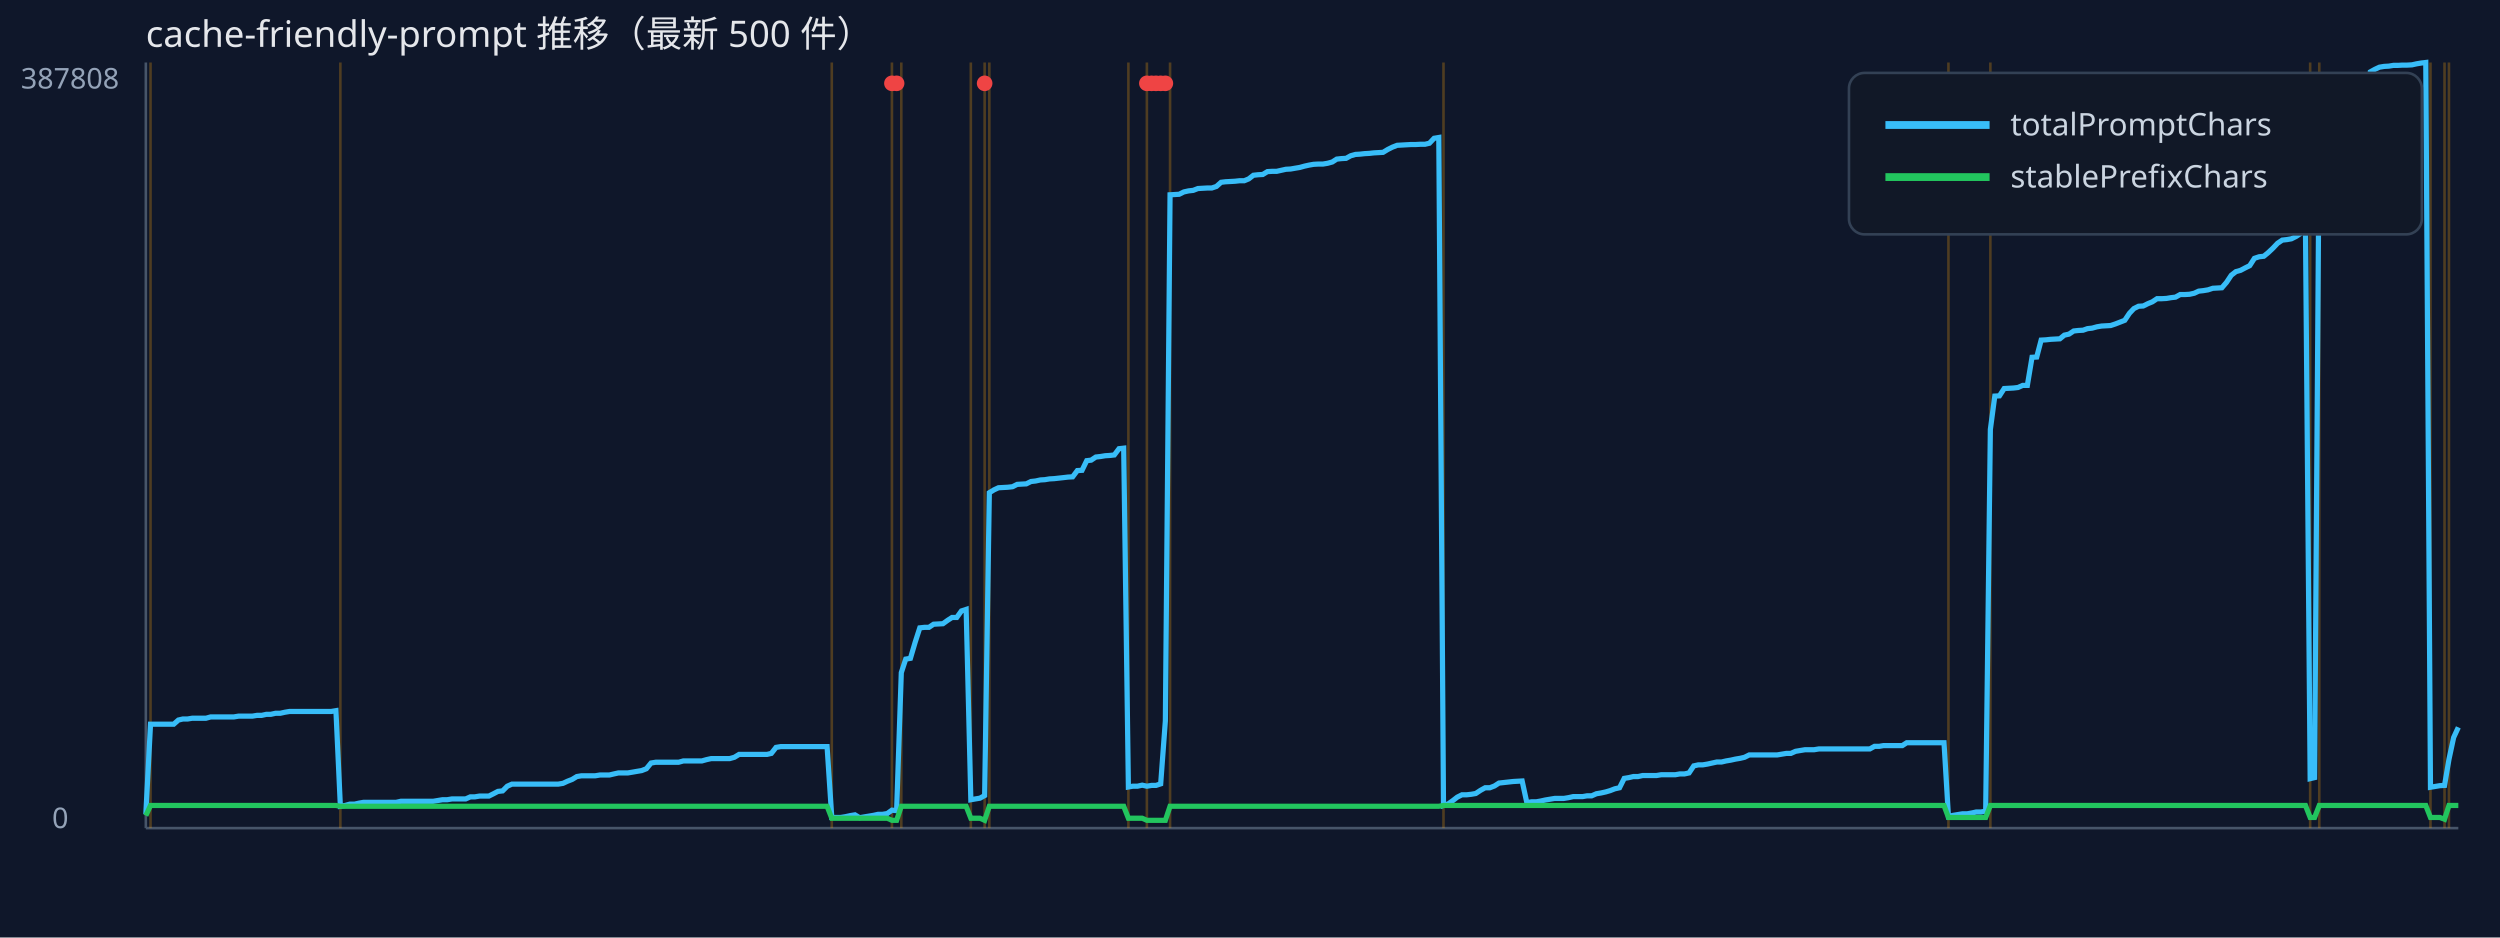
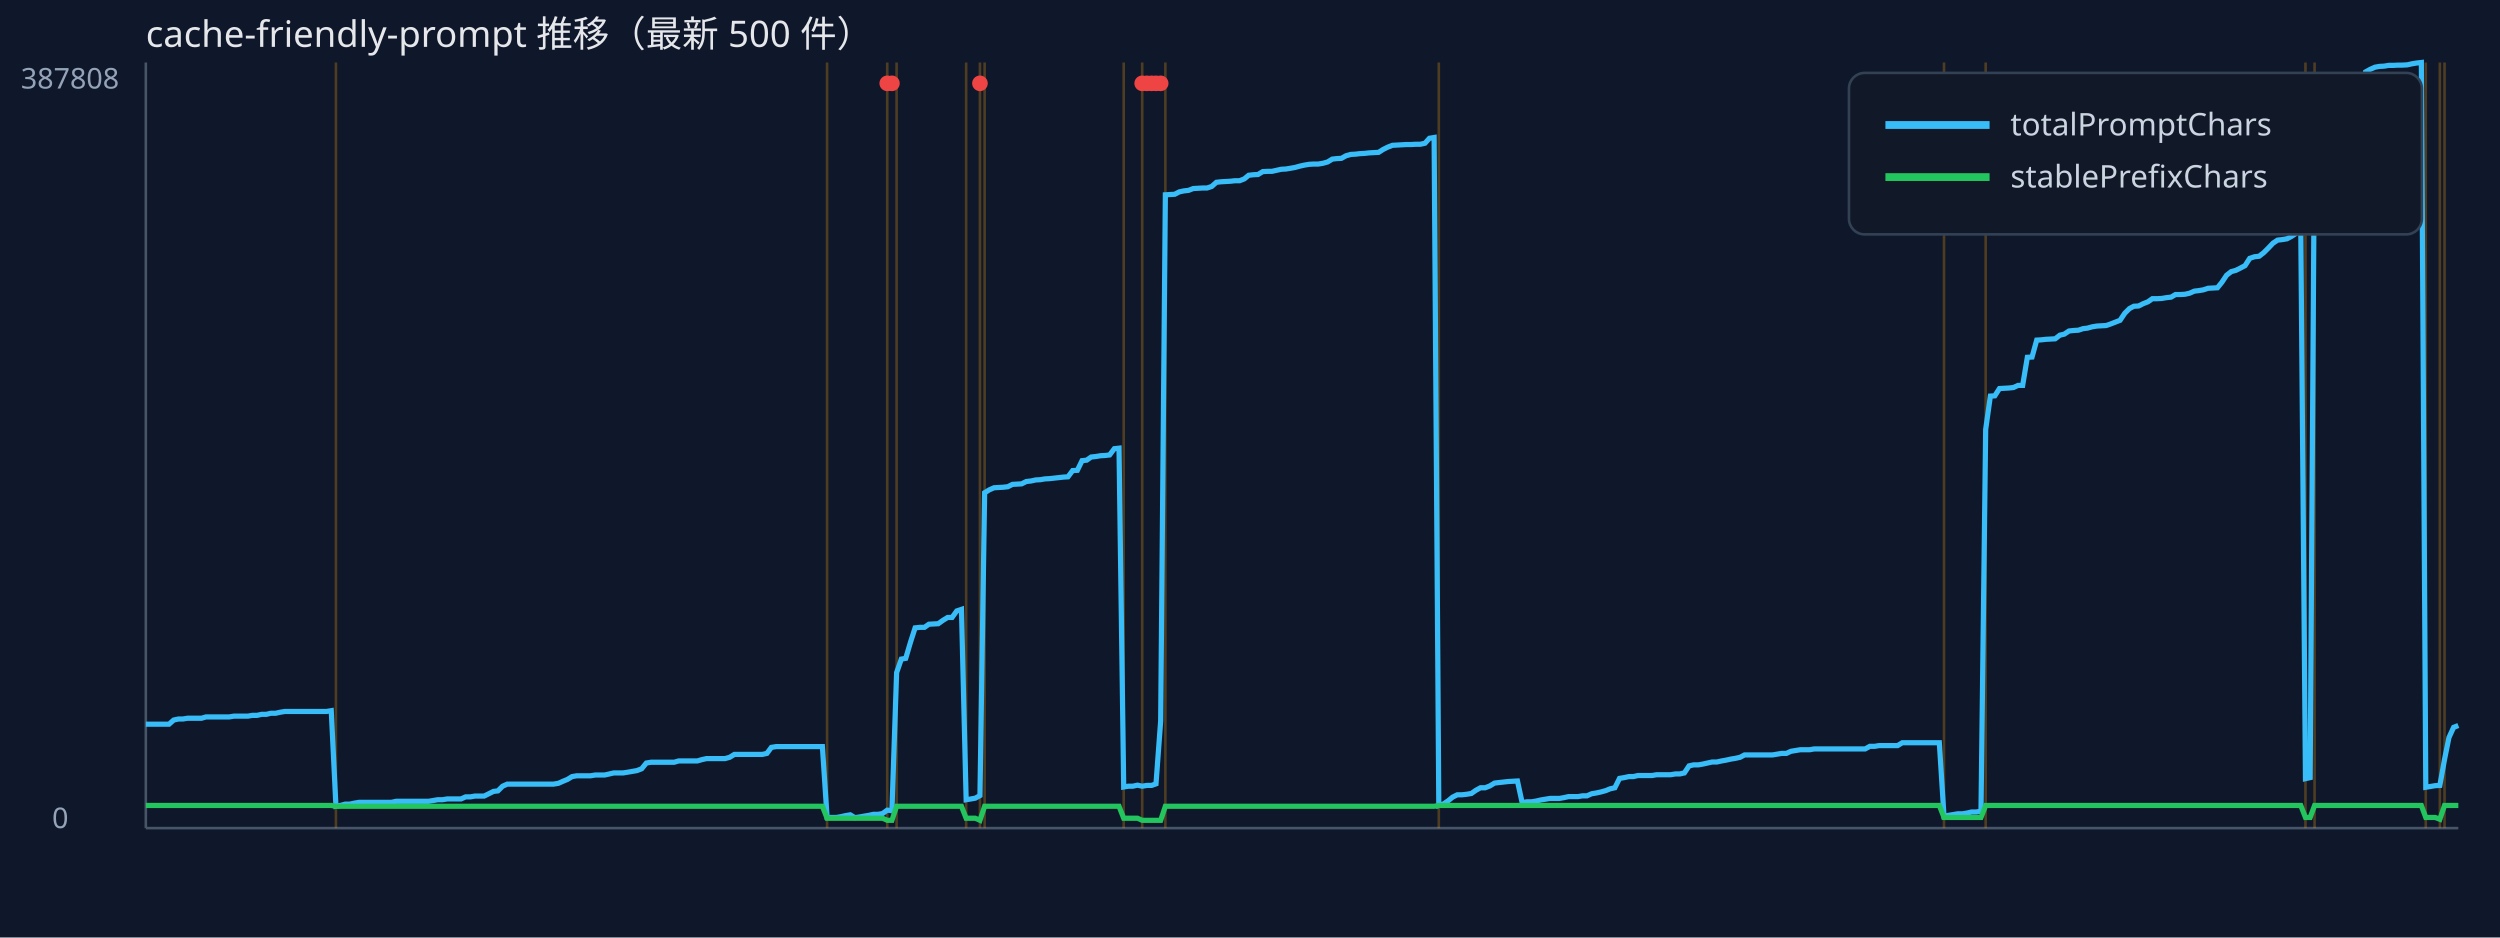
<svg xmlns="http://www.w3.org/2000/svg" width="960" height="360" viewBox="0 0 960 360">
  <rect width="100%" height="100%" fill="#0f172a" />
  <text x="56" y="18" fill="#e5e7eb" font-family="sans-serif" font-size="14">cache-friendly-prompt 推移（最新 500 件）</text>
  <line x1="56" y1="318" x2="944" y2="318" stroke="#475569" />
  <line x1="56" y1="24" x2="56" y2="318" stroke="#475569" />
  <text x="8" y="34" fill="#94a3b8" font-family="sans-serif" font-size="11">387808</text>
  <text x="20" y="318" fill="#94a3b8" font-family="sans-serif" font-size="11">0</text>
-   <line x1="57.8" y1="24" x2="57.8" y2="318" stroke="#f59e0b" stroke-opacity="0.28" />
-   <line x1="130.7" y1="24" x2="130.7" y2="318" stroke="#f59e0b" stroke-opacity="0.28" />
-   <line x1="319.4" y1="24" x2="319.4" y2="318" stroke="#f59e0b" stroke-opacity="0.28" />
-   <line x1="342.5" y1="24" x2="342.5" y2="318" stroke="#f59e0b" stroke-opacity="0.28" />
-   <line x1="346.1" y1="24" x2="346.1" y2="318" stroke="#f59e0b" stroke-opacity="0.28" />
-   <line x1="372.8" y1="24" x2="372.8" y2="318" stroke="#f59e0b" stroke-opacity="0.28" />
+   <line x1="129.0" y1="24" x2="129.0" y2="318" stroke="#f59e0b" stroke-opacity="0.28" />
+   <line x1="317.6" y1="24" x2="317.6" y2="318" stroke="#f59e0b" stroke-opacity="0.28" />
+   <line x1="340.7" y1="24" x2="340.7" y2="318" stroke="#f59e0b" stroke-opacity="0.28" />
+   <line x1="344.3" y1="24" x2="344.3" y2="318" stroke="#f59e0b" stroke-opacity="0.28" />
+   <line x1="371.0" y1="24" x2="371.0" y2="318" stroke="#f59e0b" stroke-opacity="0.28" />
+   <line x1="376.3" y1="24" x2="376.3" y2="318" stroke="#f59e0b" stroke-opacity="0.28" />
  <line x1="378.1" y1="24" x2="378.1" y2="318" stroke="#f59e0b" stroke-opacity="0.28" />
-   <line x1="379.9" y1="24" x2="379.9" y2="318" stroke="#f59e0b" stroke-opacity="0.28" />
-   <line x1="433.3" y1="24" x2="433.3" y2="318" stroke="#f59e0b" stroke-opacity="0.28" />
-   <line x1="440.4" y1="24" x2="440.4" y2="318" stroke="#f59e0b" stroke-opacity="0.28" />
-   <line x1="449.3" y1="24" x2="449.3" y2="318" stroke="#f59e0b" stroke-opacity="0.28" />
-   <line x1="554.3" y1="24" x2="554.3" y2="318" stroke="#f59e0b" stroke-opacity="0.28" />
-   <line x1="748.2" y1="24" x2="748.2" y2="318" stroke="#f59e0b" stroke-opacity="0.28" />
-   <line x1="764.3" y1="24" x2="764.3" y2="318" stroke="#f59e0b" stroke-opacity="0.28" />
-   <line x1="887.1" y1="24" x2="887.1" y2="318" stroke="#f59e0b" stroke-opacity="0.28" />
-   <line x1="890.6" y1="24" x2="890.6" y2="318" stroke="#f59e0b" stroke-opacity="0.28" />
-   <line x1="933.3" y1="24" x2="933.3" y2="318" stroke="#f59e0b" stroke-opacity="0.28" />
+   <line x1="431.5" y1="24" x2="431.5" y2="318" stroke="#f59e0b" stroke-opacity="0.28" />
+   <line x1="438.6" y1="24" x2="438.6" y2="318" stroke="#f59e0b" stroke-opacity="0.28" />
+   <line x1="447.5" y1="24" x2="447.5" y2="318" stroke="#f59e0b" stroke-opacity="0.28" />
+   <line x1="552.5" y1="24" x2="552.5" y2="318" stroke="#f59e0b" stroke-opacity="0.28" />
+   <line x1="746.5" y1="24" x2="746.5" y2="318" stroke="#f59e0b" stroke-opacity="0.28" />
+   <line x1="762.5" y1="24" x2="762.5" y2="318" stroke="#f59e0b" stroke-opacity="0.28" />
+   <line x1="885.3" y1="24" x2="885.3" y2="318" stroke="#f59e0b" stroke-opacity="0.28" />
+   <line x1="888.8" y1="24" x2="888.8" y2="318" stroke="#f59e0b" stroke-opacity="0.28" />
+   <line x1="931.5" y1="24" x2="931.5" y2="318" stroke="#f59e0b" stroke-opacity="0.28" />
+   <line x1="936.9" y1="24" x2="936.9" y2="318" stroke="#f59e0b" stroke-opacity="0.28" />
  <line x1="938.7" y1="24" x2="938.7" y2="318" stroke="#f59e0b" stroke-opacity="0.28" />
-   <line x1="940.4" y1="24" x2="940.4" y2="318" stroke="#f59e0b" stroke-opacity="0.28" />
-   <polyline fill="none" stroke="#38bdf8" stroke-width="2" points="56.0,312.6 57.8,278.1 59.6,278.1 61.3,278.1 63.1,278.1 64.9,278.1 66.7,278.1 68.5,276.5 70.2,276.1 72.0,276.1 73.8,275.8 75.6,275.8 77.4,275.8 79.1,275.8 80.9,275.3 82.7,275.3 84.5,275.3 86.3,275.3 88.0,275.3 89.8,275.3 91.6,275.0 93.4,275.0 95.2,275.0 96.9,275.0 98.7,274.7 100.5,274.7 102.3,274.3 104.0,274.3 105.8,273.9 107.6,273.9 109.4,273.5 111.2,273.2 112.9,273.2 114.7,273.2 116.5,273.2 118.3,273.2 120.1,273.2 121.8,273.2 123.6,273.2 125.4,273.2 127.2,273.2 129.0,272.9 130.7,309.6 132.5,309.3 134.3,308.8 136.1,308.8 137.9,308.4 139.6,308.1 141.4,308.1 143.2,308.1 145.0,308.1 146.8,308.1 148.5,308.1 150.3,308.1 152.1,308.1 153.9,307.7 155.7,307.7 157.4,307.7 159.2,307.7 161.0,307.7 162.8,307.7 164.6,307.7 166.3,307.7 168.1,307.4 169.9,307.1 171.7,307.1 173.5,306.8 175.2,306.8 177.0,306.8 178.8,306.8 180.6,306.0 182.3,306.0 184.1,305.7 185.9,305.7 187.7,305.7 189.5,304.8 191.2,303.9 193.0,303.7 194.8,301.9 196.6,301.1 198.4,301.1 200.1,301.1 201.9,301.1 203.7,301.1 205.5,301.1 207.3,301.1 209.0,301.1 210.8,301.1 212.6,301.1 214.4,301.1 216.2,300.8 217.9,300.0 219.7,299.3 221.5,298.2 223.3,297.9 225.1,297.9 226.8,297.9 228.6,297.9 230.4,297.6 232.2,297.6 234.0,297.6 235.7,297.2 237.5,296.8 239.3,296.8 241.1,296.8 242.9,296.5 244.6,296.2 246.4,295.9 248.2,295.2 250.0,293.0 251.8,292.7 253.5,292.7 255.3,292.7 257.1,292.7 258.9,292.7 260.6,292.7 262.4,292.2 264.2,292.2 266.0,292.2 267.8,292.2 269.5,292.2 271.3,291.7 273.1,291.3 274.9,291.3 276.7,291.3 278.4,291.3 280.2,291.3 282.0,290.8 283.8,289.7 285.6,289.7 287.3,289.7 289.1,289.7 290.9,289.7 292.7,289.7 294.5,289.7 296.2,289.3 298.0,287.0 299.8,286.7 301.6,286.7 303.4,286.7 305.1,286.7 306.9,286.7 308.7,286.7 310.5,286.7 312.3,286.7 314.0,286.7 315.8,286.7 317.6,286.7 319.4,313.9 321.2,313.9 322.9,313.9 324.7,313.6 326.5,313.2 328.3,312.9 330.1,314.0 331.8,313.7 333.6,313.4 335.4,313.1 337.2,312.7 338.9,312.7 340.7,312.4 342.5,311.1 344.3,311.3 346.1,258.3 347.8,253.1 349.6,252.8 351.4,246.7 353.2,241.1 355.0,240.9 356.7,240.9 358.5,239.7 360.3,239.6 362.1,239.5 363.9,238.2 365.6,237.1 367.4,237.1 369.2,234.6 371.0,234.0 372.8,307.1 374.5,306.8 376.3,306.5 378.1,305.5 379.9,189.2 381.7,188.1 383.4,187.3 385.2,187.2 387.0,187.1 388.8,186.9 390.6,186.0 392.3,185.9 394.1,185.8 395.9,184.9 397.7,184.7 399.5,184.3 401.2,184.2 403.0,183.9 404.8,183.8 406.6,183.6 408.4,183.4 410.1,183.2 411.9,183.1 413.7,180.7 415.5,180.6 417.3,176.9 419.0,176.7 420.8,175.5 422.6,175.3 424.4,175.0 426.1,174.9 427.9,174.7 429.7,172.3 431.5,172.1 433.3,302.2 435.0,301.9 436.8,301.9 438.6,301.5 440.4,301.9 442.2,301.6 443.9,301.6 445.7,301.0 447.5,276.8 449.3,74.8 451.1,74.7 452.8,74.6 454.6,73.7 456.4,73.3 458.2,73.1 460.0,72.4 461.7,72.3 463.5,72.2 465.3,72.2 467.1,71.6 468.9,70.0 470.6,69.8 472.4,69.7 474.2,69.6 476.0,69.4 477.8,69.4 479.5,68.7 481.3,67.3 483.1,67.1 484.9,67.0 486.7,65.9 488.4,65.8 490.2,65.8 492.0,65.4 493.8,65.0 495.6,64.9 497.3,64.6 499.1,64.3 500.9,63.8 502.7,63.4 504.4,63.1 506.2,63.0 508.0,63.0 509.8,62.7 511.6,62.2 513.3,61.1 515.1,60.9 516.9,60.8 518.7,59.8 520.5,59.3 522.2,59.2 524.0,59.0 525.8,58.9 527.6,58.7 529.4,58.6 531.1,58.5 532.9,57.4 534.7,56.5 536.5,55.8 538.3,55.7 540.0,55.6 541.8,55.5 543.6,55.5 545.4,55.4 547.2,55.4 548.9,55.0 550.7,53.1 552.5,52.8 554.3,309.3 556.1,308.7 557.8,307.5 559.6,306.1 561.4,305.2 563.2,305.2 565.0,305.0 566.7,304.7 568.5,303.5 570.3,302.5 572.1,302.5 573.9,301.8 575.6,300.7 577.4,300.5 579.2,300.3 581.0,300.1 582.7,300.0 584.5,299.9 586.3,308.2 588.1,307.9 589.9,307.9 591.6,307.6 593.4,307.2 595.2,306.9 597.0,306.6 598.8,306.6 600.5,306.6 602.3,306.3 604.1,305.9 605.9,305.9 607.7,305.9 609.4,305.6 611.2,305.6 613.0,304.8 614.8,304.5 616.6,304.1 618.3,303.6 620.1,302.9 621.9,302.5 623.7,298.9 625.5,298.6 627.2,298.2 629.0,298.2 630.8,297.8 632.6,297.8 634.4,297.8 636.1,297.8 637.9,297.5 639.7,297.5 641.5,297.5 643.3,297.5 645.0,297.2 646.8,297.2 648.6,296.8 650.4,294.1 652.2,293.7 653.9,293.7 655.7,293.4 657.5,293.0 659.3,292.6 661.1,292.6 662.8,292.2 664.6,291.9 666.4,291.5 668.2,291.2 669.9,290.8 671.7,289.9 673.5,289.9 675.3,289.9 677.1,289.9 678.8,289.9 680.6,289.9 682.4,289.9 684.2,289.6 686.0,289.3 687.7,289.3 689.5,288.5 691.3,288.2 693.1,287.9 694.9,287.9 696.6,287.9 698.4,287.6 700.2,287.6 702.0,287.6 703.8,287.6 705.5,287.6 707.3,287.6 709.1,287.6 710.9,287.6 712.7,287.6 714.4,287.6 716.2,287.6 718.0,287.6 719.8,286.6 721.6,286.6 723.3,286.3 725.1,286.3 726.9,286.3 728.7,286.3 730.5,286.3 732.2,285.2 734.0,285.2 735.8,285.2 737.6,285.2 739.4,285.2 741.1,285.2 742.9,285.2 744.7,285.2 746.5,285.2 748.2,313.5 750.0,313.1 751.8,312.8 753.6,312.5 755.4,312.5 757.1,312.2 758.9,311.8 760.7,311.8 762.5,311.5 764.3,164.9 766.0,152.1 767.8,152.0 769.6,149.2 771.4,149.1 773.2,149.0 774.9,148.8 776.7,148.0 778.5,148.0 780.3,137.2 782.1,137.1 783.8,130.6 785.6,130.5 787.4,130.3 789.2,130.2 791.0,130.1 792.7,128.7 794.5,128.3 796.3,127.1 798.1,126.9 799.9,126.8 801.6,126.2 803.4,126.0 805.2,125.5 807.0,125.2 808.8,125.1 810.5,125.0 812.3,124.4 814.1,123.7 815.9,123.0 817.7,120.3 819.4,118.5 821.2,117.6 823.0,117.5 824.8,116.6 826.5,115.9 828.3,114.7 830.1,114.7 831.9,114.6 833.7,114.3 835.4,114.1 837.2,113.1 839.0,113.1 840.8,113.0 842.6,112.6 844.3,111.8 846.1,111.6 847.9,111.3 849.7,110.7 851.5,110.6 853.2,110.5 855.0,108.4 856.8,105.7 858.6,104.3 860.4,103.8 862.1,102.9 863.9,102.0 865.7,99.2 867.5,98.6 869.3,98.4 871.0,97.0 872.8,95.3 874.6,93.4 876.4,92.2 878.2,92.0 879.9,91.7 881.7,90.8 883.5,89.6 885.3,88.1 887.1,299.0 888.8,298.6 890.6,46.3 892.4,45.7 894.2,45.3 896.0,45.1 897.7,45.0 899.5,44.9 901.3,44.8 903.1,44.7 904.8,44.6 906.6,44.5 908.4,44.5 910.2,27.6 912.0,26.6 913.7,25.8 915.5,25.5 917.3,25.4 919.1,25.1 920.9,25.1 922.6,25.0 924.4,25.0 926.2,24.9 928.0,24.5 929.8,24.2 931.5,24.0 933.3,302.3 935.1,302.0 936.9,301.7 938.7,301.6 940.4,291.6 942.2,283.2 944.0,279.3" />
-   <polyline fill="none" stroke="#22c55e" stroke-width="2" points="56.0,313.2 57.8,309.3 59.6,309.3 61.3,309.3 63.1,309.3 64.9,309.3 66.7,309.3 68.5,309.3 70.2,309.3 72.0,309.3 73.8,309.3 75.6,309.3 77.4,309.3 79.1,309.3 80.9,309.3 82.7,309.3 84.5,309.3 86.3,309.3 88.0,309.3 89.8,309.3 91.6,309.3 93.4,309.3 95.2,309.3 96.9,309.3 98.7,309.3 100.5,309.3 102.3,309.3 104.0,309.3 105.8,309.3 107.6,309.3 109.4,309.3 111.2,309.3 112.9,309.3 114.7,309.3 116.5,309.3 118.3,309.3 120.1,309.3 121.8,309.3 123.6,309.3 125.4,309.3 127.2,309.3 129.0,309.3 130.7,309.6 132.5,309.6 134.3,309.6 136.1,309.6 137.9,309.6 139.6,309.6 141.4,309.6 143.2,309.6 145.0,309.6 146.8,309.6 148.5,309.6 150.3,309.6 152.1,309.6 153.9,309.6 155.7,309.6 157.4,309.6 159.2,309.6 161.0,309.6 162.8,309.6 164.6,309.6 166.3,309.6 168.1,309.6 169.9,309.6 171.7,309.6 173.5,309.6 175.2,309.6 177.0,309.6 178.8,309.6 180.6,309.6 182.3,309.6 184.1,309.6 185.9,309.6 187.7,309.6 189.5,309.6 191.2,309.6 193.0,309.6 194.8,309.6 196.6,309.6 198.4,309.6 200.1,309.6 201.9,309.6 203.7,309.6 205.5,309.6 207.3,309.6 209.0,309.6 210.8,309.6 212.6,309.6 214.4,309.6 216.2,309.6 217.9,309.6 219.7,309.6 221.5,309.6 223.3,309.6 225.1,309.6 226.8,309.6 228.6,309.6 230.4,309.6 232.2,309.6 234.0,309.6 235.7,309.6 237.5,309.6 239.3,309.6 241.1,309.6 242.9,309.6 244.6,309.6 246.4,309.6 248.2,309.6 250.0,309.6 251.8,309.6 253.5,309.6 255.3,309.6 257.1,309.6 258.9,309.6 260.6,309.6 262.4,309.6 264.2,309.6 266.0,309.6 267.8,309.6 269.5,309.6 271.3,309.6 273.1,309.6 274.9,309.6 276.7,309.6 278.4,309.6 280.2,309.6 282.0,309.6 283.8,309.6 285.6,309.6 287.3,309.6 289.1,309.6 290.9,309.6 292.7,309.6 294.5,309.6 296.2,309.6 298.0,309.6 299.8,309.6 301.6,309.6 303.4,309.6 305.1,309.6 306.9,309.6 308.7,309.6 310.5,309.6 312.3,309.6 314.0,309.6 315.8,309.6 317.6,309.6 319.4,314.2 321.2,314.2 322.9,314.2 324.7,314.2 326.5,314.2 328.3,314.2 330.1,314.2 331.8,314.2 333.6,314.2 335.4,314.2 337.2,314.2 338.9,314.2 340.7,314.2 342.5,315.0 344.3,315.0 346.1,309.6 347.8,309.6 349.6,309.6 351.4,309.6 353.2,309.6 355.0,309.6 356.7,309.6 358.5,309.6 360.3,309.6 362.1,309.6 363.9,309.6 365.6,309.6 367.4,309.6 369.2,309.6 371.0,309.6 372.8,314.2 374.5,314.2 376.3,314.2 378.1,315.0 379.9,309.6 381.7,309.6 383.4,309.6 385.2,309.6 387.0,309.6 388.8,309.6 390.6,309.6 392.3,309.6 394.1,309.6 395.9,309.6 397.7,309.6 399.5,309.6 401.2,309.6 403.0,309.6 404.8,309.6 406.6,309.6 408.4,309.6 410.1,309.6 411.9,309.6 413.7,309.6 415.5,309.6 417.3,309.6 419.0,309.6 420.8,309.6 422.6,309.6 424.4,309.6 426.1,309.6 427.9,309.6 429.7,309.6 431.5,309.6 433.3,314.2 435.0,314.2 436.8,314.2 438.6,314.2 440.4,315.0 442.2,315.0 443.9,315.0 445.7,315.0 447.5,315.0 449.3,309.6 451.1,309.6 452.8,309.6 454.6,309.6 456.4,309.6 458.2,309.6 460.0,309.6 461.7,309.6 463.5,309.6 465.3,309.6 467.1,309.6 468.9,309.6 470.6,309.6 472.4,309.6 474.2,309.6 476.0,309.6 477.8,309.6 479.5,309.6 481.3,309.6 483.1,309.6 484.9,309.6 486.7,309.6 488.4,309.6 490.2,309.6 492.0,309.6 493.8,309.6 495.6,309.6 497.3,309.6 499.1,309.6 500.9,309.6 502.7,309.6 504.4,309.6 506.2,309.6 508.0,309.6 509.8,309.6 511.6,309.6 513.3,309.6 515.1,309.6 516.9,309.6 518.7,309.6 520.5,309.6 522.2,309.6 524.0,309.6 525.8,309.6 527.6,309.6 529.4,309.6 531.1,309.6 532.9,309.6 534.7,309.6 536.5,309.6 538.3,309.6 540.0,309.6 541.8,309.6 543.6,309.6 545.4,309.6 547.2,309.6 548.9,309.6 550.7,309.6 552.5,309.6 554.3,309.3 556.1,309.3 557.8,309.3 559.6,309.3 561.4,309.3 563.2,309.3 565.0,309.3 566.7,309.3 568.5,309.3 570.3,309.3 572.1,309.3 573.9,309.3 575.6,309.3 577.4,309.3 579.2,309.3 581.0,309.3 582.7,309.3 584.5,309.3 586.3,309.3 588.1,309.3 589.9,309.3 591.6,309.3 593.4,309.3 595.2,309.3 597.0,309.3 598.8,309.3 600.5,309.3 602.3,309.3 604.1,309.3 605.9,309.3 607.7,309.3 609.4,309.3 611.2,309.3 613.0,309.3 614.8,309.3 616.6,309.3 618.3,309.3 620.1,309.3 621.9,309.3 623.7,309.3 625.5,309.3 627.2,309.3 629.0,309.3 630.8,309.3 632.6,309.3 634.4,309.3 636.1,309.3 637.9,309.3 639.7,309.3 641.5,309.3 643.3,309.3 645.0,309.3 646.8,309.3 648.6,309.3 650.4,309.3 652.2,309.3 653.9,309.3 655.7,309.3 657.5,309.3 659.3,309.3 661.1,309.3 662.8,309.3 664.6,309.3 666.4,309.3 668.2,309.3 669.9,309.3 671.7,309.3 673.5,309.3 675.3,309.3 677.1,309.3 678.8,309.3 680.6,309.3 682.4,309.3 684.2,309.3 686.0,309.3 687.7,309.3 689.5,309.3 691.3,309.3 693.1,309.3 694.9,309.3 696.6,309.3 698.4,309.3 700.2,309.3 702.0,309.3 703.8,309.3 705.5,309.3 707.3,309.3 709.1,309.3 710.9,309.3 712.7,309.3 714.4,309.3 716.2,309.3 718.0,309.3 719.8,309.3 721.6,309.3 723.3,309.3 725.1,309.3 726.9,309.3 728.7,309.3 730.5,309.3 732.2,309.3 734.0,309.3 735.8,309.3 737.6,309.3 739.4,309.3 741.1,309.3 742.9,309.3 744.7,309.3 746.5,309.3 748.2,313.9 750.0,313.9 751.8,313.9 753.6,313.9 755.4,313.9 757.1,313.9 758.9,313.9 760.7,313.9 762.5,313.9 764.3,309.3 766.0,309.3 767.8,309.3 769.6,309.3 771.4,309.3 773.2,309.3 774.9,309.3 776.7,309.3 778.5,309.3 780.3,309.3 782.1,309.3 783.8,309.3 785.6,309.3 787.4,309.3 789.2,309.3 791.0,309.3 792.7,309.3 794.5,309.3 796.3,309.3 798.1,309.3 799.9,309.3 801.6,309.3 803.4,309.3 805.2,309.3 807.0,309.3 808.8,309.3 810.5,309.3 812.3,309.3 814.1,309.3 815.9,309.3 817.7,309.3 819.4,309.3 821.2,309.3 823.0,309.3 824.8,309.3 826.5,309.3 828.3,309.3 830.1,309.3 831.9,309.3 833.7,309.3 835.4,309.3 837.2,309.3 839.0,309.3 840.8,309.3 842.6,309.3 844.3,309.3 846.1,309.3 847.9,309.3 849.7,309.3 851.5,309.3 853.2,309.3 855.0,309.3 856.8,309.3 858.6,309.3 860.4,309.3 862.1,309.3 863.9,309.3 865.7,309.3 867.5,309.3 869.3,309.3 871.0,309.3 872.8,309.3 874.6,309.3 876.4,309.3 878.2,309.3 879.9,309.3 881.7,309.3 883.5,309.3 885.3,309.3 887.1,313.9 888.8,313.9 890.6,309.3 892.4,309.3 894.2,309.3 896.0,309.3 897.7,309.3 899.5,309.3 901.3,309.3 903.1,309.3 904.8,309.3 906.6,309.3 908.4,309.3 910.2,309.3 912.0,309.3 913.7,309.3 915.5,309.3 917.3,309.3 919.1,309.3 920.9,309.3 922.6,309.3 924.4,309.3 926.2,309.3 928.0,309.3 929.8,309.3 931.5,309.3 933.3,313.9 935.1,313.9 936.9,313.9 938.7,314.6 940.4,309.3 942.2,309.3 944.0,309.3" />
+   <polyline fill="none" stroke="#38bdf8" stroke-width="2" points="56.0,278.1 57.8,278.1 59.6,278.1 61.3,278.1 63.1,278.1 64.9,278.1 66.7,276.5 68.5,276.1 70.2,276.1 72.0,275.8 73.8,275.8 75.6,275.8 77.4,275.8 79.1,275.3 80.9,275.3 82.7,275.3 84.5,275.3 86.3,275.3 88.0,275.3 89.8,275.0 91.6,275.0 93.4,275.0 95.2,275.0 96.9,274.7 98.7,274.7 100.5,274.3 102.3,274.3 104.0,273.9 105.8,273.9 107.6,273.5 109.4,273.2 111.2,273.2 112.9,273.2 114.7,273.2 116.5,273.2 118.3,273.2 120.1,273.2 121.8,273.2 123.6,273.2 125.4,273.2 127.2,272.9 129.0,309.6 130.7,309.3 132.5,308.8 134.3,308.8 136.1,308.4 137.9,308.1 139.6,308.1 141.4,308.1 143.2,308.1 145.0,308.1 146.8,308.1 148.5,308.1 150.3,308.1 152.1,307.7 153.9,307.7 155.7,307.7 157.4,307.7 159.2,307.7 161.0,307.7 162.8,307.7 164.6,307.7 166.3,307.4 168.1,307.1 169.9,307.1 171.7,306.8 173.5,306.8 175.2,306.8 177.0,306.8 178.8,306.0 180.6,306.0 182.3,305.7 184.1,305.7 185.9,305.7 187.7,304.8 189.5,303.9 191.2,303.7 193.0,301.9 194.8,301.1 196.6,301.1 198.4,301.1 200.1,301.1 201.9,301.1 203.7,301.1 205.5,301.1 207.3,301.1 209.0,301.1 210.8,301.1 212.6,301.1 214.4,300.8 216.2,300.0 217.9,299.3 219.7,298.2 221.5,297.9 223.3,297.9 225.1,297.9 226.8,297.9 228.6,297.6 230.4,297.6 232.2,297.6 234.0,297.2 235.7,296.8 237.5,296.8 239.3,296.8 241.1,296.5 242.9,296.2 244.6,295.9 246.4,295.2 248.2,293.0 250.0,292.7 251.8,292.7 253.5,292.7 255.3,292.7 257.1,292.7 258.9,292.7 260.6,292.2 262.4,292.2 264.2,292.2 266.0,292.2 267.8,292.2 269.5,291.7 271.3,291.3 273.1,291.3 274.9,291.3 276.7,291.3 278.4,291.3 280.2,290.8 282.0,289.7 283.8,289.7 285.6,289.7 287.3,289.7 289.1,289.7 290.9,289.7 292.7,289.7 294.5,289.3 296.2,287.0 298.0,286.7 299.8,286.7 301.6,286.7 303.4,286.7 305.1,286.7 306.9,286.7 308.7,286.7 310.5,286.7 312.3,286.7 314.0,286.7 315.8,286.7 317.6,313.9 319.4,313.9 321.2,313.9 322.9,313.6 324.7,313.2 326.5,312.9 328.3,314.0 330.1,313.7 331.8,313.4 333.6,313.1 335.4,312.7 337.2,312.7 338.9,312.4 340.7,311.1 342.5,311.3 344.3,258.3 346.1,253.1 347.8,252.8 349.6,246.7 351.4,241.1 353.2,240.9 355.0,240.9 356.7,239.7 358.5,239.6 360.3,239.5 362.1,238.2 363.9,237.1 365.6,237.1 367.4,234.6 369.2,234.0 371.0,307.1 372.8,306.8 374.5,306.5 376.3,305.5 378.1,189.2 379.9,188.1 381.7,187.3 383.4,187.2 385.2,187.1 387.0,186.9 388.8,186.0 390.6,185.9 392.3,185.8 394.1,184.9 395.9,184.7 397.7,184.3 399.5,184.2 401.2,183.9 403.0,183.8 404.8,183.6 406.6,183.4 408.4,183.2 410.1,183.1 411.9,180.7 413.7,180.6 415.5,176.9 417.3,176.7 419.0,175.5 420.8,175.3 422.6,175.0 424.4,174.9 426.1,174.7 427.9,172.3 429.7,172.1 431.5,302.2 433.3,301.9 435.0,301.9 436.8,301.5 438.6,301.9 440.4,301.6 442.2,301.6 443.9,301.0 445.7,276.8 447.5,74.8 449.3,74.7 451.1,74.6 452.8,73.7 454.6,73.3 456.4,73.1 458.2,72.4 460.0,72.3 461.7,72.2 463.5,72.2 465.3,71.6 467.1,70.0 468.9,69.8 470.6,69.7 472.4,69.6 474.2,69.4 476.0,69.4 477.8,68.7 479.5,67.3 481.3,67.1 483.1,67.0 484.9,65.9 486.7,65.8 488.4,65.8 490.2,65.4 492.0,65.0 493.8,64.9 495.6,64.6 497.3,64.3 499.1,63.8 500.9,63.4 502.7,63.1 504.4,63.0 506.2,63.0 508.0,62.7 509.8,62.2 511.6,61.1 513.3,60.9 515.1,60.8 516.9,59.8 518.7,59.3 520.5,59.2 522.2,59.0 524.0,58.9 525.8,58.7 527.6,58.6 529.4,58.5 531.1,57.4 532.9,56.5 534.7,55.8 536.5,55.7 538.3,55.6 540.0,55.5 541.8,55.5 543.6,55.4 545.4,55.4 547.2,55.0 548.9,53.1 550.7,52.8 552.5,309.3 554.3,308.7 556.1,307.5 557.8,306.1 559.6,305.2 561.4,305.2 563.2,305.0 565.0,304.7 566.7,303.5 568.5,302.5 570.3,302.5 572.1,301.8 573.9,300.7 575.6,300.5 577.4,300.3 579.2,300.1 581.0,300.0 582.7,299.9 584.5,308.2 586.3,307.9 588.1,307.9 589.9,307.6 591.6,307.2 593.4,306.9 595.2,306.6 597.0,306.6 598.8,306.6 600.5,306.3 602.3,305.9 604.1,305.9 605.9,305.9 607.7,305.6 609.4,305.6 611.2,304.8 613.0,304.5 614.8,304.1 616.6,303.6 618.3,302.9 620.1,302.5 621.9,298.9 623.7,298.6 625.5,298.2 627.2,298.2 629.0,297.8 630.8,297.8 632.6,297.8 634.4,297.8 636.1,297.5 637.9,297.5 639.7,297.5 641.5,297.5 643.3,297.2 645.0,297.2 646.8,296.8 648.6,294.1 650.4,293.7 652.2,293.7 653.9,293.4 655.7,293.0 657.5,292.6 659.3,292.6 661.1,292.2 662.8,291.9 664.6,291.5 666.4,291.2 668.2,290.8 669.9,289.9 671.7,289.9 673.5,289.9 675.3,289.9 677.1,289.9 678.8,289.9 680.6,289.9 682.4,289.6 684.2,289.3 686.0,289.3 687.7,288.5 689.5,288.2 691.3,287.9 693.1,287.9 694.9,287.9 696.6,287.6 698.4,287.6 700.2,287.6 702.0,287.6 703.8,287.6 705.5,287.6 707.3,287.6 709.1,287.6 710.9,287.6 712.7,287.6 714.4,287.6 716.2,287.6 718.0,286.6 719.8,286.6 721.6,286.3 723.3,286.3 725.1,286.3 726.9,286.3 728.7,286.3 730.5,285.2 732.2,285.2 734.0,285.2 735.8,285.2 737.6,285.2 739.4,285.2 741.1,285.2 742.9,285.2 744.7,285.2 746.5,313.5 748.2,313.1 750.0,312.8 751.8,312.5 753.6,312.5 755.4,312.2 757.1,311.8 758.9,311.8 760.7,311.5 762.5,164.9 764.3,152.1 766.0,152.0 767.8,149.2 769.6,149.1 771.4,149.0 773.2,148.8 774.9,148.0 776.7,148.0 778.5,137.2 780.3,137.1 782.1,130.6 783.8,130.5 785.6,130.3 787.4,130.2 789.2,130.1 791.0,128.7 792.7,128.3 794.5,127.1 796.3,126.9 798.1,126.8 799.9,126.2 801.6,126.0 803.4,125.5 805.2,125.2 807.0,125.1 808.8,125.0 810.5,124.4 812.3,123.7 814.1,123.0 815.9,120.3 817.7,118.5 819.4,117.6 821.2,117.5 823.0,116.6 824.8,115.9 826.5,114.7 828.3,114.7 830.1,114.6 831.9,114.3 833.7,114.1 835.4,113.1 837.2,113.1 839.0,113.0 840.8,112.6 842.6,111.8 844.3,111.6 846.1,111.3 847.9,110.7 849.7,110.6 851.5,110.5 853.2,108.4 855.0,105.7 856.8,104.3 858.6,103.8 860.4,102.9 862.1,102.0 863.9,99.2 865.7,98.6 867.5,98.4 869.3,97.0 871.0,95.3 872.8,93.4 874.6,92.2 876.4,92.0 878.2,91.7 879.9,90.8 881.7,89.6 883.5,88.1 885.3,299.0 887.1,298.6 888.8,46.3 890.6,45.7 892.4,45.3 894.2,45.1 896.0,45.0 897.7,44.9 899.5,44.8 901.3,44.7 903.1,44.6 904.8,44.5 906.6,44.5 908.4,27.6 910.2,26.6 912.0,25.8 913.7,25.5 915.5,25.4 917.3,25.1 919.1,25.1 920.9,25.0 922.6,25.0 924.4,24.9 926.2,24.5 928.0,24.2 929.8,24.0 931.5,302.3 933.3,302.0 935.1,301.7 936.9,301.6 938.7,291.6 940.4,283.2 942.2,279.3 944.0,278.6" />
+   <polyline fill="none" stroke="#22c55e" stroke-width="2" points="56.0,309.3 57.8,309.3 59.6,309.3 61.3,309.3 63.1,309.3 64.9,309.3 66.7,309.3 68.5,309.3 70.2,309.3 72.0,309.3 73.8,309.3 75.6,309.3 77.4,309.3 79.1,309.3 80.9,309.3 82.7,309.3 84.5,309.3 86.3,309.3 88.0,309.3 89.8,309.3 91.6,309.3 93.4,309.3 95.2,309.3 96.9,309.3 98.7,309.3 100.5,309.3 102.3,309.3 104.0,309.3 105.8,309.3 107.6,309.3 109.4,309.3 111.2,309.3 112.9,309.3 114.7,309.3 116.5,309.3 118.3,309.3 120.1,309.3 121.8,309.3 123.6,309.3 125.4,309.3 127.2,309.3 129.0,309.6 130.7,309.6 132.5,309.6 134.3,309.6 136.1,309.6 137.9,309.6 139.6,309.6 141.4,309.6 143.2,309.6 145.0,309.6 146.8,309.6 148.5,309.6 150.3,309.6 152.1,309.6 153.9,309.6 155.7,309.6 157.4,309.6 159.2,309.6 161.0,309.6 162.8,309.6 164.6,309.6 166.3,309.6 168.1,309.6 169.9,309.6 171.7,309.6 173.5,309.6 175.2,309.6 177.0,309.6 178.8,309.6 180.6,309.6 182.3,309.6 184.1,309.6 185.9,309.6 187.7,309.6 189.5,309.6 191.2,309.6 193.0,309.6 194.8,309.6 196.6,309.6 198.4,309.6 200.1,309.6 201.9,309.6 203.7,309.6 205.5,309.6 207.3,309.6 209.0,309.6 210.8,309.6 212.6,309.6 214.4,309.6 216.2,309.6 217.9,309.6 219.7,309.6 221.5,309.6 223.3,309.6 225.1,309.6 226.8,309.6 228.6,309.6 230.4,309.6 232.2,309.6 234.0,309.6 235.7,309.6 237.5,309.6 239.3,309.6 241.1,309.6 242.9,309.6 244.6,309.6 246.4,309.6 248.2,309.6 250.0,309.6 251.8,309.6 253.5,309.6 255.3,309.6 257.1,309.6 258.9,309.6 260.6,309.6 262.4,309.6 264.2,309.6 266.0,309.6 267.8,309.6 269.5,309.6 271.3,309.6 273.1,309.6 274.9,309.6 276.7,309.6 278.4,309.6 280.2,309.6 282.0,309.6 283.8,309.6 285.6,309.6 287.3,309.6 289.1,309.6 290.9,309.6 292.7,309.6 294.5,309.6 296.2,309.6 298.0,309.6 299.8,309.6 301.6,309.6 303.4,309.6 305.1,309.6 306.9,309.6 308.7,309.6 310.5,309.6 312.3,309.6 314.0,309.6 315.8,309.6 317.6,314.2 319.4,314.2 321.2,314.2 322.9,314.2 324.7,314.2 326.5,314.2 328.3,314.2 330.1,314.2 331.8,314.2 333.6,314.2 335.4,314.2 337.2,314.2 338.9,314.2 340.7,315.0 342.5,315.0 344.3,309.6 346.1,309.6 347.8,309.6 349.6,309.6 351.4,309.6 353.2,309.6 355.0,309.6 356.7,309.6 358.5,309.6 360.3,309.6 362.1,309.6 363.9,309.6 365.6,309.6 367.4,309.6 369.2,309.6 371.0,314.2 372.8,314.2 374.5,314.2 376.3,315.0 378.1,309.6 379.9,309.6 381.7,309.6 383.4,309.6 385.2,309.6 387.0,309.6 388.8,309.6 390.6,309.6 392.3,309.6 394.1,309.6 395.9,309.6 397.7,309.6 399.5,309.6 401.2,309.6 403.0,309.6 404.8,309.6 406.6,309.6 408.4,309.6 410.1,309.6 411.9,309.6 413.7,309.6 415.5,309.6 417.3,309.6 419.0,309.6 420.8,309.6 422.6,309.6 424.4,309.6 426.1,309.6 427.9,309.6 429.7,309.6 431.5,314.2 433.3,314.2 435.0,314.2 436.8,314.2 438.6,315.0 440.4,315.0 442.2,315.0 443.9,315.0 445.7,315.0 447.5,309.6 449.3,309.6 451.1,309.6 452.8,309.6 454.6,309.6 456.4,309.6 458.2,309.6 460.0,309.6 461.7,309.6 463.5,309.6 465.3,309.6 467.1,309.6 468.9,309.6 470.6,309.6 472.4,309.6 474.2,309.6 476.0,309.6 477.8,309.6 479.5,309.6 481.3,309.6 483.1,309.6 484.9,309.6 486.7,309.6 488.4,309.6 490.2,309.6 492.0,309.6 493.8,309.6 495.6,309.6 497.3,309.6 499.1,309.6 500.9,309.6 502.7,309.6 504.4,309.6 506.2,309.6 508.0,309.6 509.8,309.6 511.6,309.6 513.3,309.6 515.1,309.6 516.9,309.6 518.7,309.6 520.5,309.6 522.2,309.6 524.0,309.6 525.8,309.6 527.6,309.6 529.4,309.6 531.1,309.6 532.9,309.6 534.7,309.6 536.5,309.6 538.3,309.6 540.0,309.6 541.8,309.6 543.6,309.6 545.4,309.6 547.2,309.6 548.9,309.6 550.7,309.6 552.5,309.3 554.3,309.3 556.1,309.3 557.8,309.3 559.6,309.3 561.4,309.3 563.2,309.3 565.0,309.3 566.7,309.3 568.5,309.3 570.3,309.3 572.1,309.3 573.9,309.3 575.6,309.3 577.4,309.3 579.2,309.3 581.0,309.3 582.7,309.3 584.5,309.3 586.3,309.3 588.1,309.3 589.9,309.3 591.6,309.3 593.4,309.3 595.2,309.3 597.0,309.3 598.8,309.3 600.5,309.3 602.3,309.3 604.1,309.3 605.9,309.3 607.7,309.3 609.4,309.3 611.2,309.3 613.0,309.3 614.8,309.3 616.6,309.3 618.3,309.3 620.1,309.3 621.9,309.3 623.7,309.3 625.5,309.3 627.2,309.3 629.0,309.3 630.8,309.3 632.6,309.3 634.4,309.3 636.1,309.3 637.9,309.3 639.7,309.3 641.5,309.3 643.3,309.3 645.0,309.3 646.8,309.3 648.6,309.3 650.4,309.3 652.2,309.3 653.9,309.3 655.7,309.3 657.5,309.3 659.3,309.3 661.1,309.3 662.8,309.3 664.6,309.3 666.4,309.3 668.2,309.3 669.9,309.3 671.7,309.3 673.5,309.3 675.3,309.3 677.1,309.3 678.8,309.3 680.6,309.3 682.4,309.3 684.2,309.3 686.0,309.3 687.7,309.3 689.5,309.3 691.3,309.3 693.1,309.3 694.9,309.3 696.6,309.3 698.4,309.3 700.2,309.3 702.0,309.3 703.8,309.3 705.5,309.3 707.3,309.3 709.1,309.3 710.9,309.3 712.7,309.3 714.4,309.3 716.2,309.3 718.0,309.3 719.8,309.3 721.6,309.3 723.3,309.3 725.1,309.3 726.9,309.3 728.7,309.3 730.5,309.3 732.2,309.3 734.0,309.3 735.8,309.3 737.6,309.3 739.4,309.3 741.1,309.3 742.9,309.3 744.7,309.3 746.5,313.9 748.2,313.9 750.0,313.9 751.8,313.9 753.6,313.9 755.4,313.9 757.1,313.9 758.9,313.9 760.7,313.9 762.5,309.3 764.3,309.3 766.0,309.3 767.8,309.3 769.6,309.3 771.4,309.3 773.2,309.3 774.9,309.3 776.7,309.3 778.5,309.3 780.3,309.3 782.1,309.3 783.8,309.3 785.6,309.3 787.4,309.3 789.2,309.3 791.0,309.3 792.7,309.3 794.5,309.3 796.3,309.3 798.1,309.3 799.9,309.3 801.6,309.3 803.4,309.3 805.2,309.3 807.0,309.3 808.8,309.3 810.5,309.3 812.3,309.3 814.1,309.3 815.9,309.3 817.7,309.3 819.4,309.3 821.2,309.3 823.0,309.3 824.8,309.3 826.5,309.3 828.3,309.3 830.1,309.3 831.9,309.3 833.7,309.3 835.4,309.3 837.2,309.3 839.0,309.3 840.8,309.3 842.6,309.3 844.3,309.3 846.1,309.3 847.9,309.3 849.7,309.3 851.5,309.3 853.2,309.3 855.0,309.3 856.8,309.3 858.6,309.3 860.4,309.3 862.1,309.3 863.9,309.3 865.7,309.3 867.5,309.3 869.3,309.3 871.0,309.3 872.8,309.3 874.6,309.3 876.4,309.3 878.2,309.3 879.9,309.3 881.7,309.3 883.5,309.3 885.3,313.9 887.1,313.9 888.8,309.3 890.6,309.3 892.4,309.3 894.2,309.3 896.0,309.3 897.7,309.3 899.5,309.3 901.3,309.3 903.1,309.3 904.8,309.3 906.6,309.3 908.4,309.3 910.2,309.3 912.0,309.3 913.7,309.3 915.5,309.3 917.3,309.3 919.1,309.3 920.9,309.3 922.6,309.3 924.4,309.3 926.2,309.3 928.0,309.3 929.8,309.3 931.5,313.9 933.3,313.9 935.1,313.9 936.9,314.6 938.7,309.3 940.4,309.3 942.2,309.3 944.0,309.3" />
+   <circle cx="340.7" cy="32" r="3" fill="#ef4444" />
  <circle cx="342.5" cy="32" r="3" fill="#ef4444" />
-   <circle cx="344.3" cy="32" r="3" fill="#ef4444" />
-   <circle cx="378.1" cy="32" r="3" fill="#ef4444" />
+   <circle cx="376.3" cy="32" r="3" fill="#ef4444" />
+   <circle cx="438.6" cy="32" r="3" fill="#ef4444" />
  <circle cx="440.4" cy="32" r="3" fill="#ef4444" />
  <circle cx="442.2" cy="32" r="3" fill="#ef4444" />
  <circle cx="443.9" cy="32" r="3" fill="#ef4444" />
  <circle cx="445.7" cy="32" r="3" fill="#ef4444" />
-   <circle cx="447.5" cy="32" r="3" fill="#ef4444" />
  <rect x="710" y="28" width="220" height="62" rx="6" fill="#111827" stroke="#334155" />
  <line x1="724" y1="48" x2="764" y2="48" stroke="#38bdf8" stroke-width="3" />
  <text x="772" y="52" fill="#cbd5e1" font-family="sans-serif" font-size="12">totalPromptChars</text>
  <line x1="724" y1="68" x2="764" y2="68" stroke="#22c55e" stroke-width="3" />
  <text x="772" y="72" fill="#cbd5e1" font-family="sans-serif" font-size="12">stablePrefixChars</text>
</svg>
